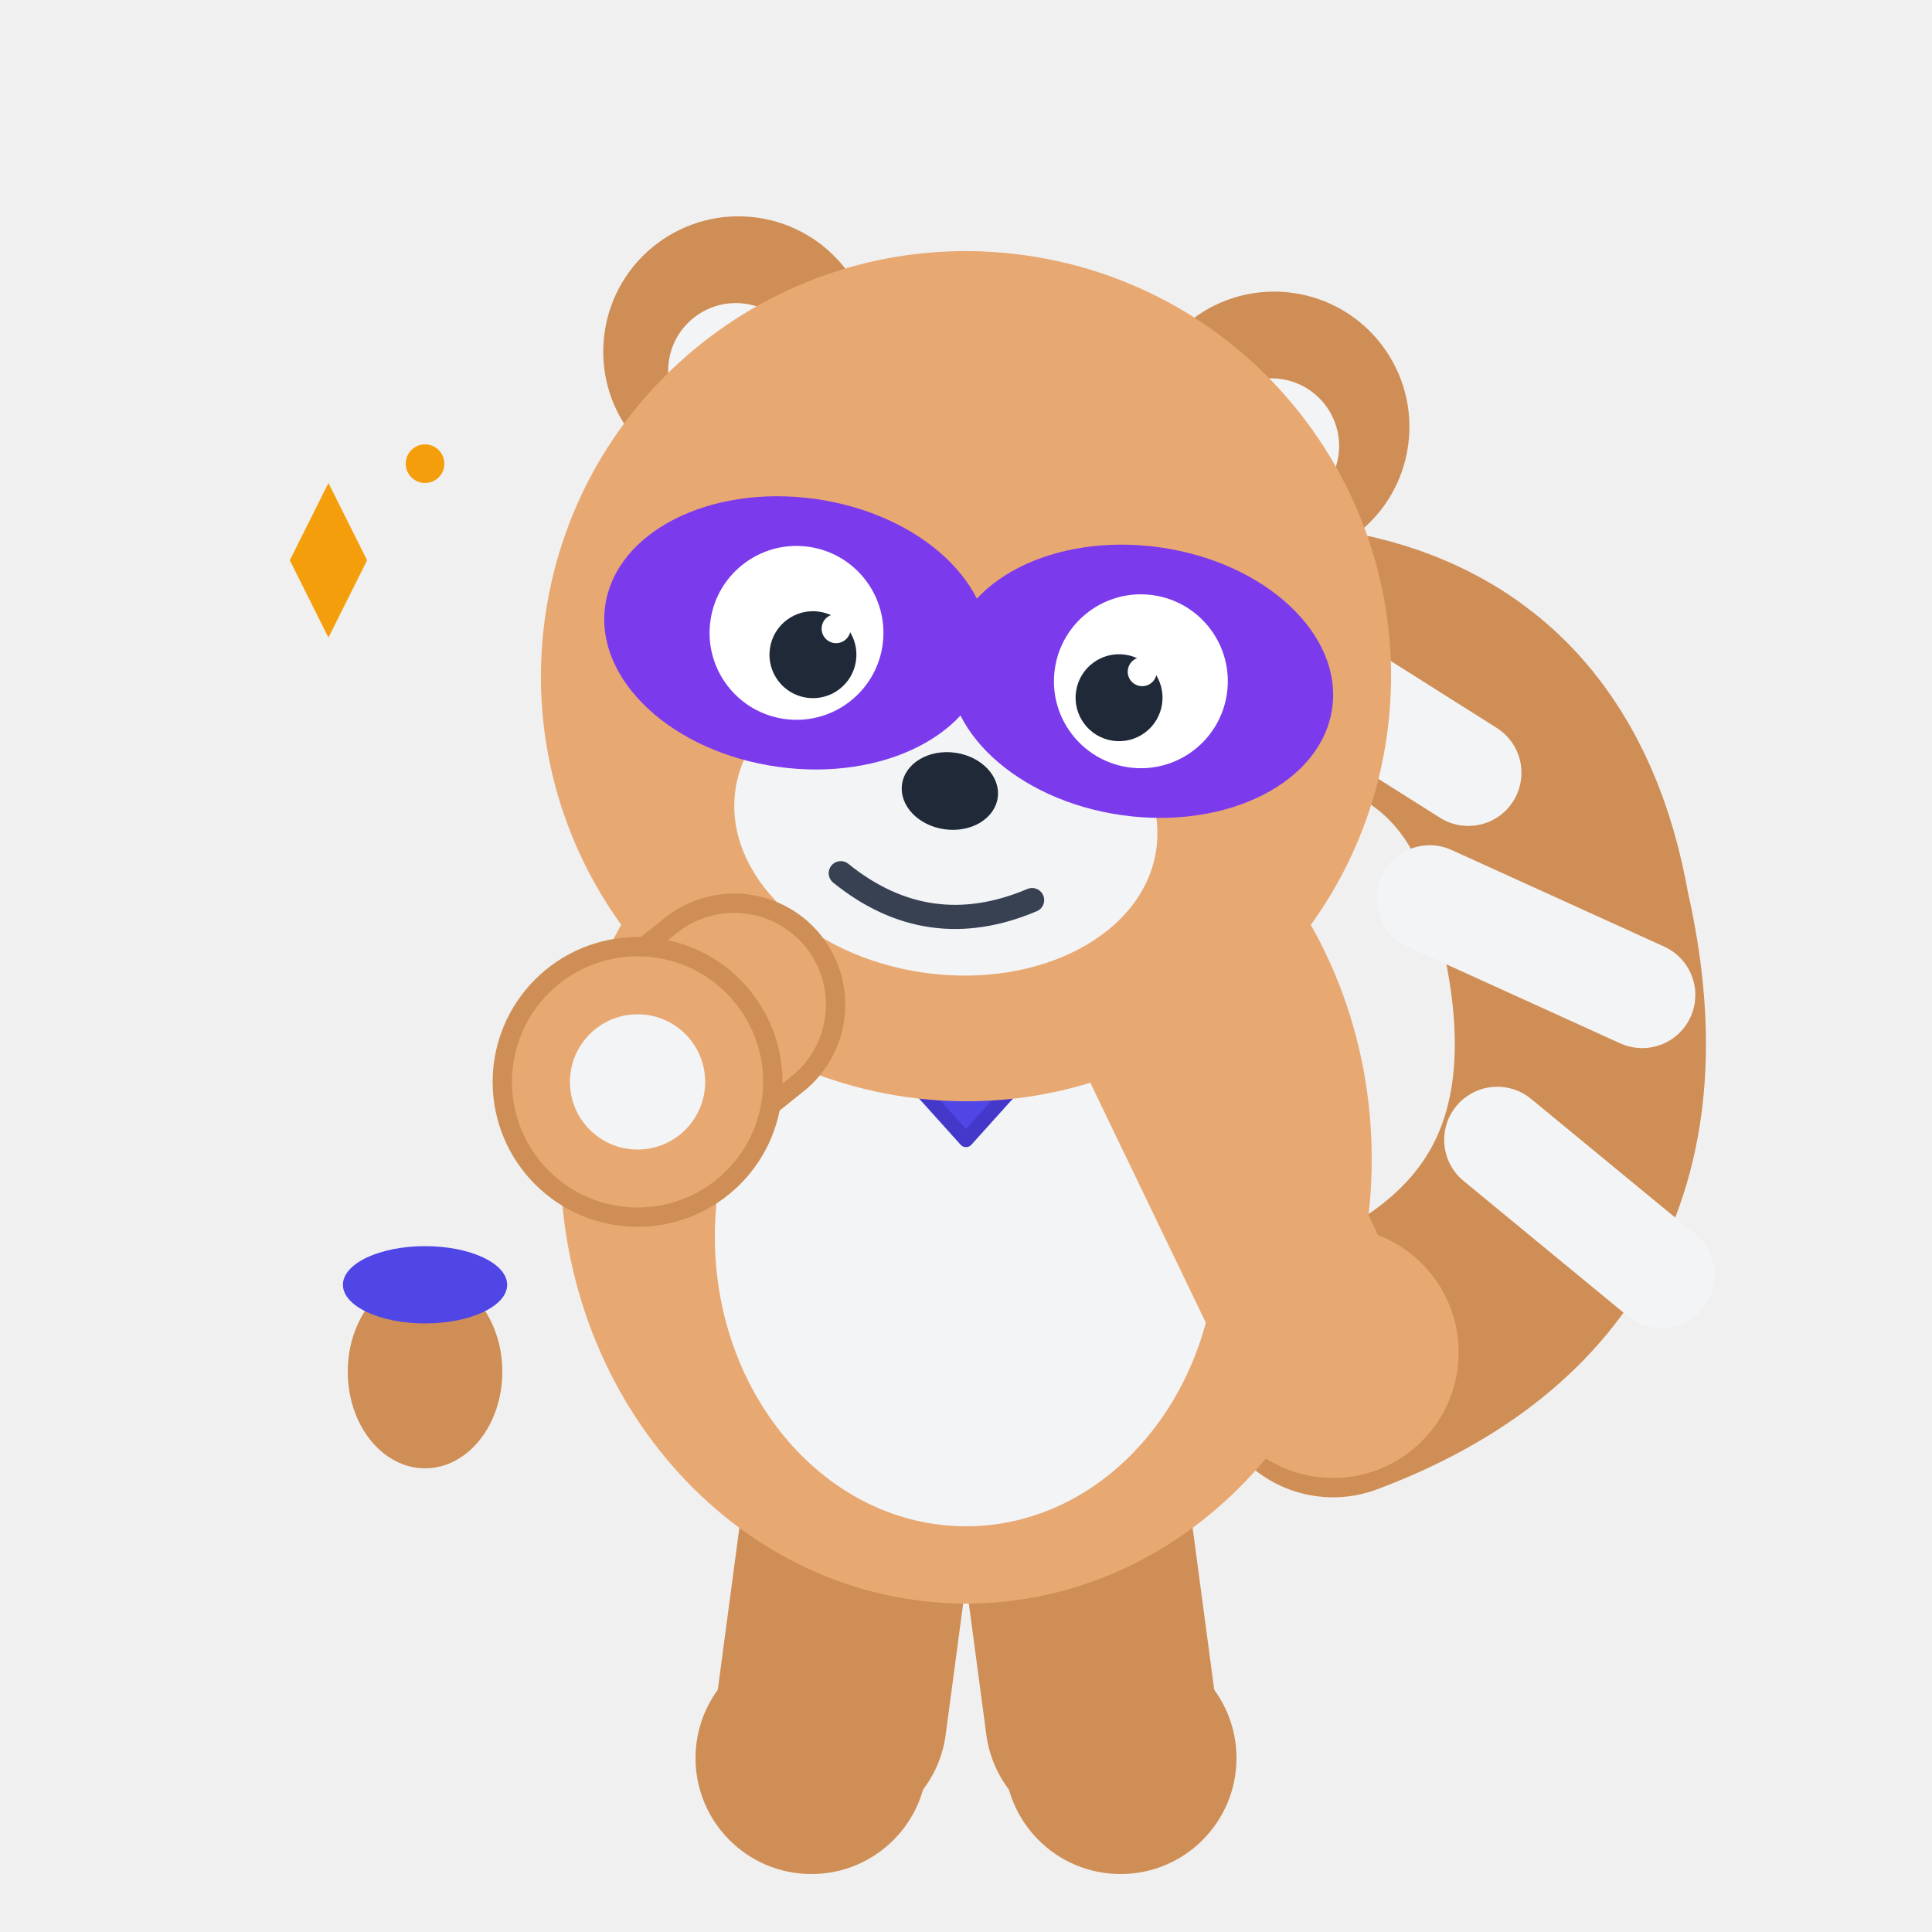
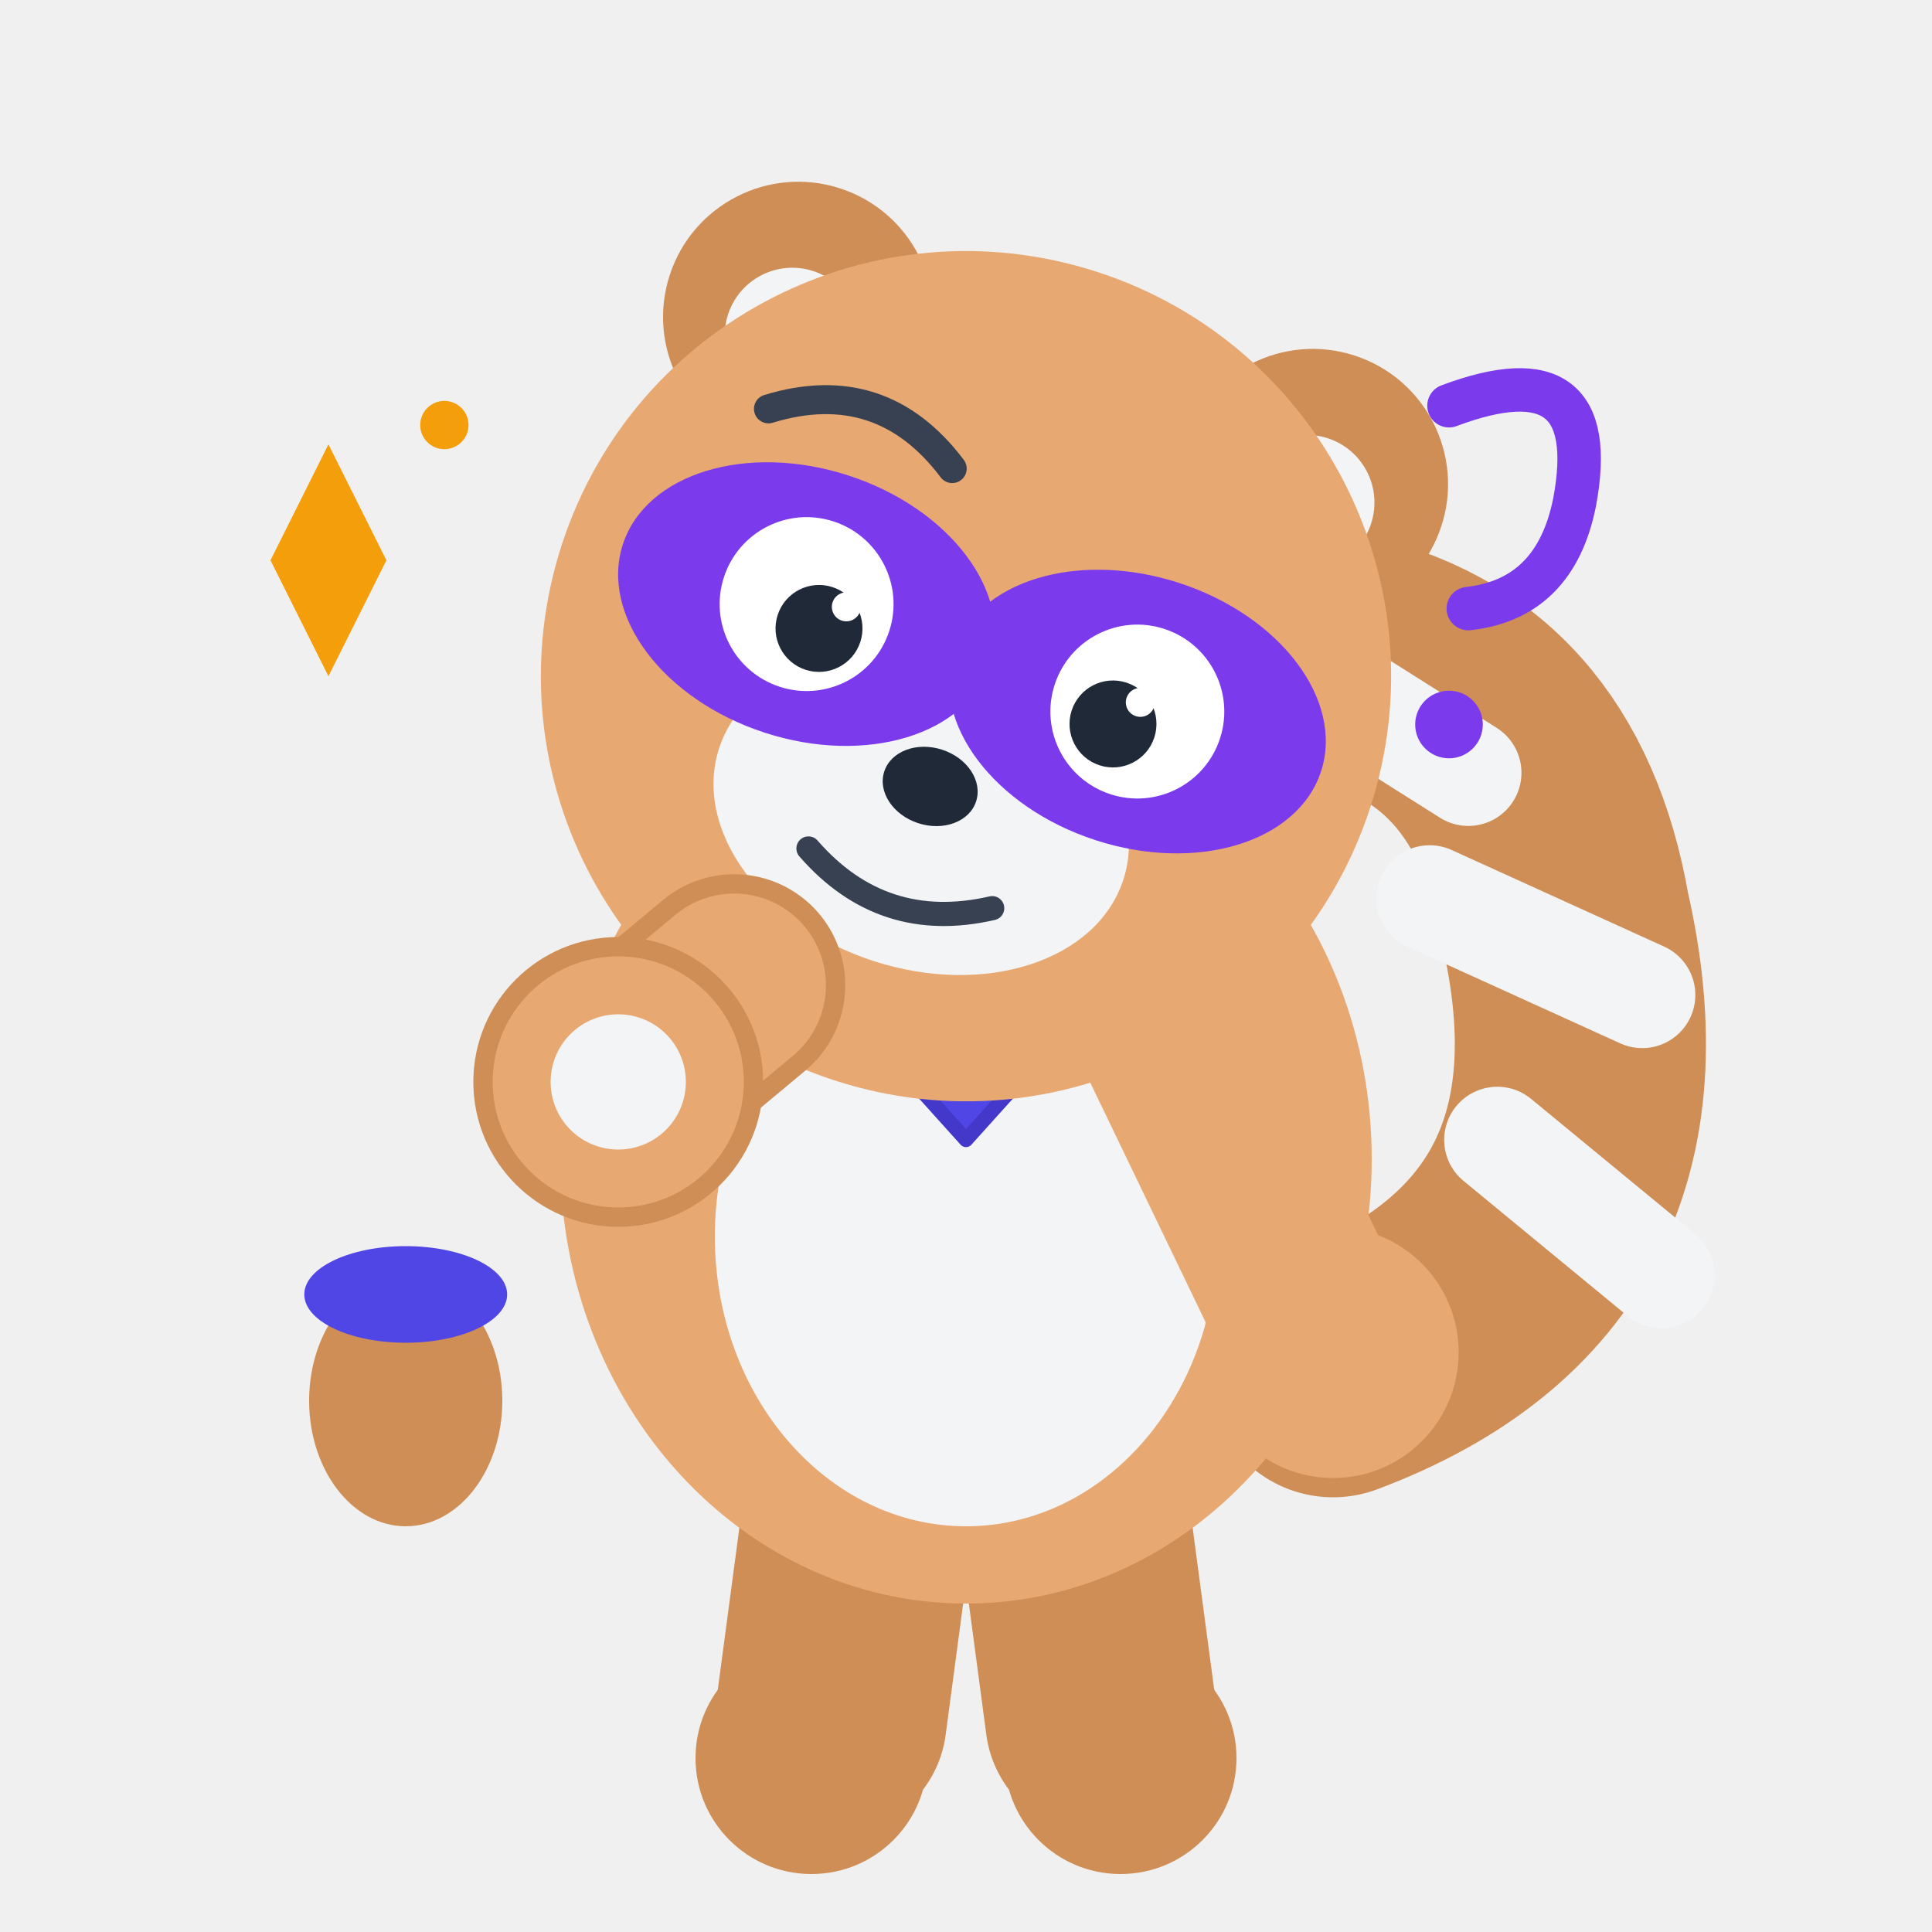
<svg xmlns="http://www.w3.org/2000/svg" viewBox="0 0 200 200" width="200" height="200">
  <path d="M138,142 Q170,130 162,95 Q158,72 138,68" stroke="#CF8E55" stroke-width="26" fill="none" stroke-linecap="round" />
  <line x1="155" y1="118" x2="172" y2="132" stroke="#F3F4F6" stroke-width="11" stroke-linecap="round" />
  <line x1="148" y1="93" x2="170" y2="103" stroke="#F3F4F6" stroke-width="11" stroke-linecap="round" />
  <line x1="133" y1="68" x2="152" y2="80" stroke="#F3F4F6" stroke-width="11" stroke-linecap="round" />
  <line x1="90" y1="148" x2="86" y2="178" stroke="#CF8E55" stroke-width="24" stroke-linecap="round" />
  <circle cx="84" cy="182" r="12" fill="#CF8E55" />
  <line x1="110" y1="148" x2="114" y2="178" stroke="#CF8E55" stroke-width="24" stroke-linecap="round" />
  <circle cx="116" cy="182" r="12" fill="#CF8E55" />
  <ellipse cx="100" cy="120" rx="42" ry="46" fill="#E8A872" />
  <ellipse cx="100" cy="128" rx="26" ry="30" fill="#F3F4F6" />
  <path d="M82,98 L118,98 L100,118 Z" fill="#4F46E5" stroke="#4338CA" stroke-width="1.5" stroke-linejoin="round" />
  <line x1="122" y1="108" x2="135" y2="135" stroke="#E8A872" stroke-width="20" stroke-linecap="round" />
  <circle cx="138" cy="140" r="13" fill="#E8A872" />
-   <g transform="rotate(8 100 70)">
+   <g transform="rotate(18 100 70)">
    <circle cx="72" cy="40" r="14" fill="#CF8E55" />
    <circle cx="72" cy="42" r="7" fill="#F3F4F6" />
    <circle cx="128" cy="40" r="14" fill="#CF8E55" />
    <circle cx="128" cy="42" r="7" fill="#F3F4F6" />
    <circle cx="100" cy="70" r="44" fill="#E8A872" />
    <ellipse cx="100" cy="85" rx="22" ry="16" fill="#F3F4F6" />
    <ellipse cx="82" cy="68" rx="20" ry="14" fill="#7C3AED" />
    <ellipse cx="118" cy="68" rx="20" ry="14" fill="#7C3AED" />
    <circle cx="82" cy="68" r="9" fill="#FFFFFF" />
    <circle cx="118" cy="68" r="9" fill="#FFFFFF" />
    <circle cx="84" cy="70" r="4.5" fill="#1F2937" />
    <circle cx="116" cy="70" r="4.5" fill="#1F2937" />
    <circle cx="86" cy="67" r="1.5" fill="#FFFFFF" />
    <circle cx="118" cy="67" r="1.5" fill="#FFFFFF" />
+     <path d="M72,50 Q82,43 92,50" stroke="#374151" stroke-width="3" fill="none" stroke-linecap="round" />
    <ellipse cx="100" cy="82" rx="5" ry="4" fill="#1F2937" />
    <path d="M90,92 Q100,98 110,92" stroke="#374151" stroke-width="2.5" fill="none" stroke-linecap="round" />
  </g>
-   <line x1="76" y1="104" x2="66" y2="112" stroke="#CF8E55" stroke-width="23" stroke-linecap="round" />
-   <line x1="76" y1="104" x2="66" y2="112" stroke="#E8A872" stroke-width="19" stroke-linecap="round" />
-   <circle cx="66" cy="112" r="15" fill="#CF8E55" />
-   <circle cx="66" cy="112" r="13" fill="#E8A872" />
-   <circle cx="66" cy="112" r="7" fill="#F3F4F6" />
-   <ellipse cx="44" cy="142" rx="8" ry="10" fill="#CF8E55" />
-   <ellipse cx="44" cy="133" rx="8.5" ry="4" fill="#4F46E5" />
-   <path d="M30,58 L34,50 L38,58 L34,66 Z" fill="#F59E0B" />
-   <circle cx="44" cy="48" r="2" fill="#F59E0B" />
+   <line x1="76" y1="102" x2="64" y2="112" stroke="#CF8E55" stroke-width="23" stroke-linecap="round" />
+   <line x1="76" y1="102" x2="64" y2="112" stroke="#E8A872" stroke-width="19" stroke-linecap="round" />
+   <circle cx="64" cy="112" r="15" fill="#CF8E55" />
+   <circle cx="64" cy="112" r="13" fill="#E8A872" />
+   <circle cx="64" cy="112" r="7" fill="#F3F4F6" />
+   <ellipse cx="42" cy="145" rx="10" ry="13" fill="#CF8E55" />
+   <ellipse cx="42" cy="134" rx="10.5" ry="5" fill="#4F46E5" />
+   <path d="M150,42 Q166,36 163,52 Q161,62 152,63" stroke="#7C3AED" stroke-width="4.5" fill="none" stroke-linecap="round" />
+   <circle cx="150" cy="75" r="3.5" fill="#7C3AED" />
+   <path d="M28,58 L34,46 L40,58 L34,70 Z" fill="#F59E0B" />
+   <circle cx="46" cy="44" r="2.5" fill="#F59E0B" />
</svg>
